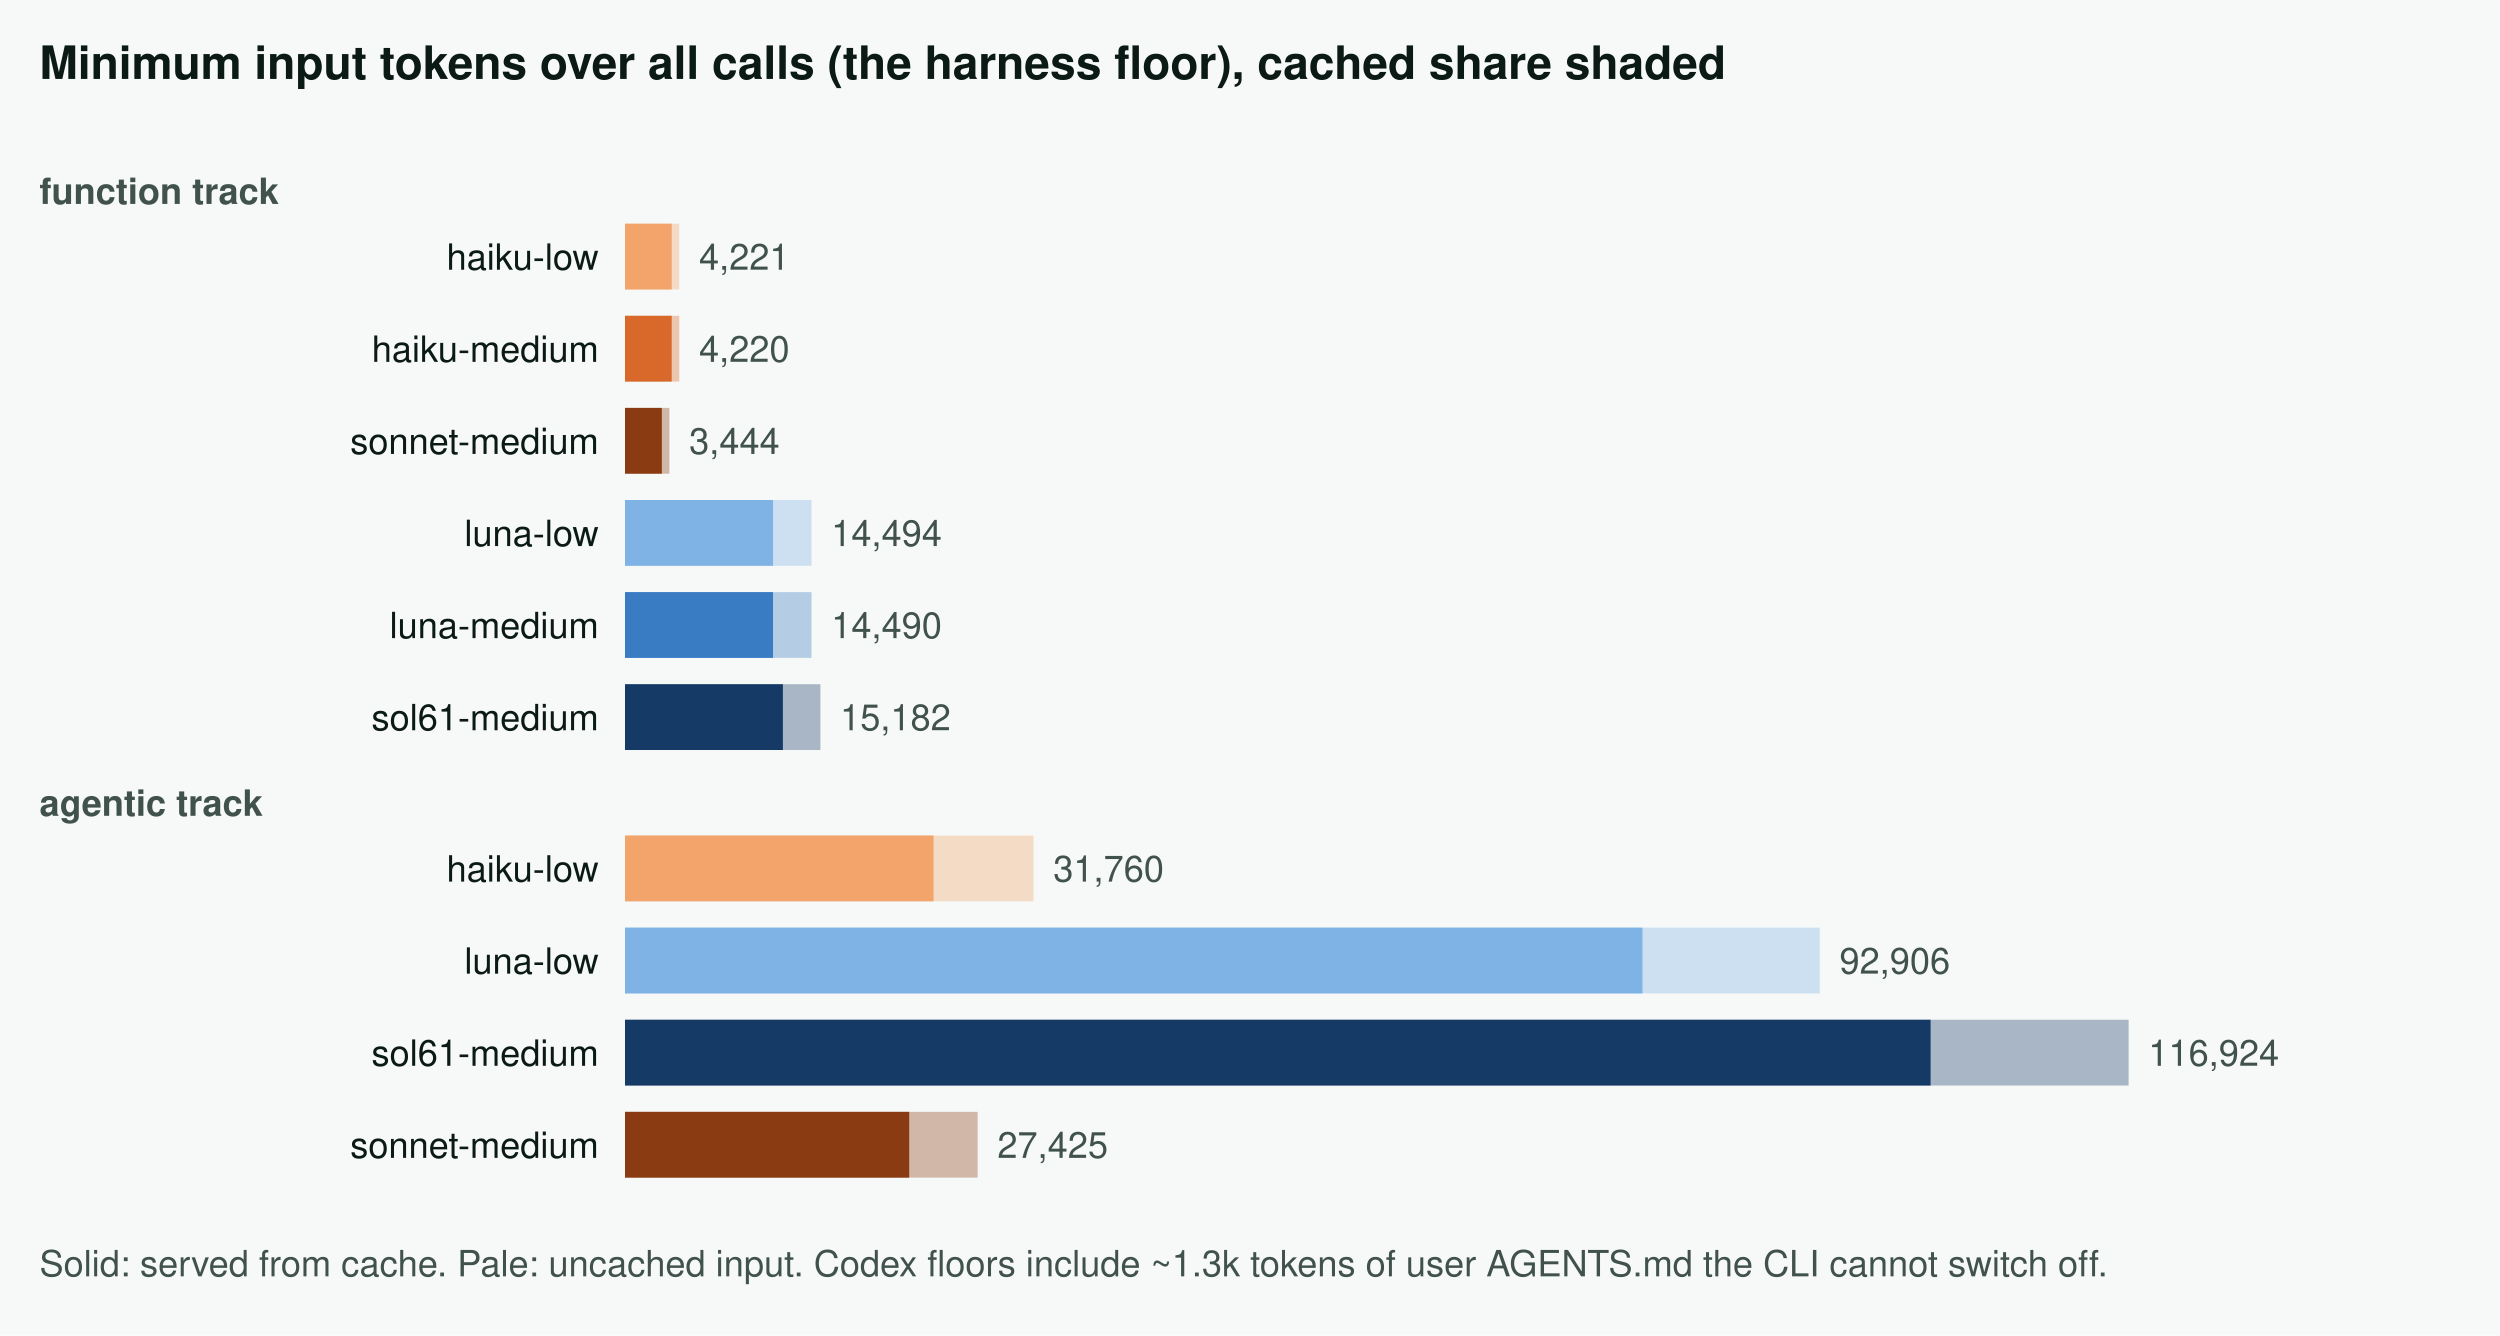
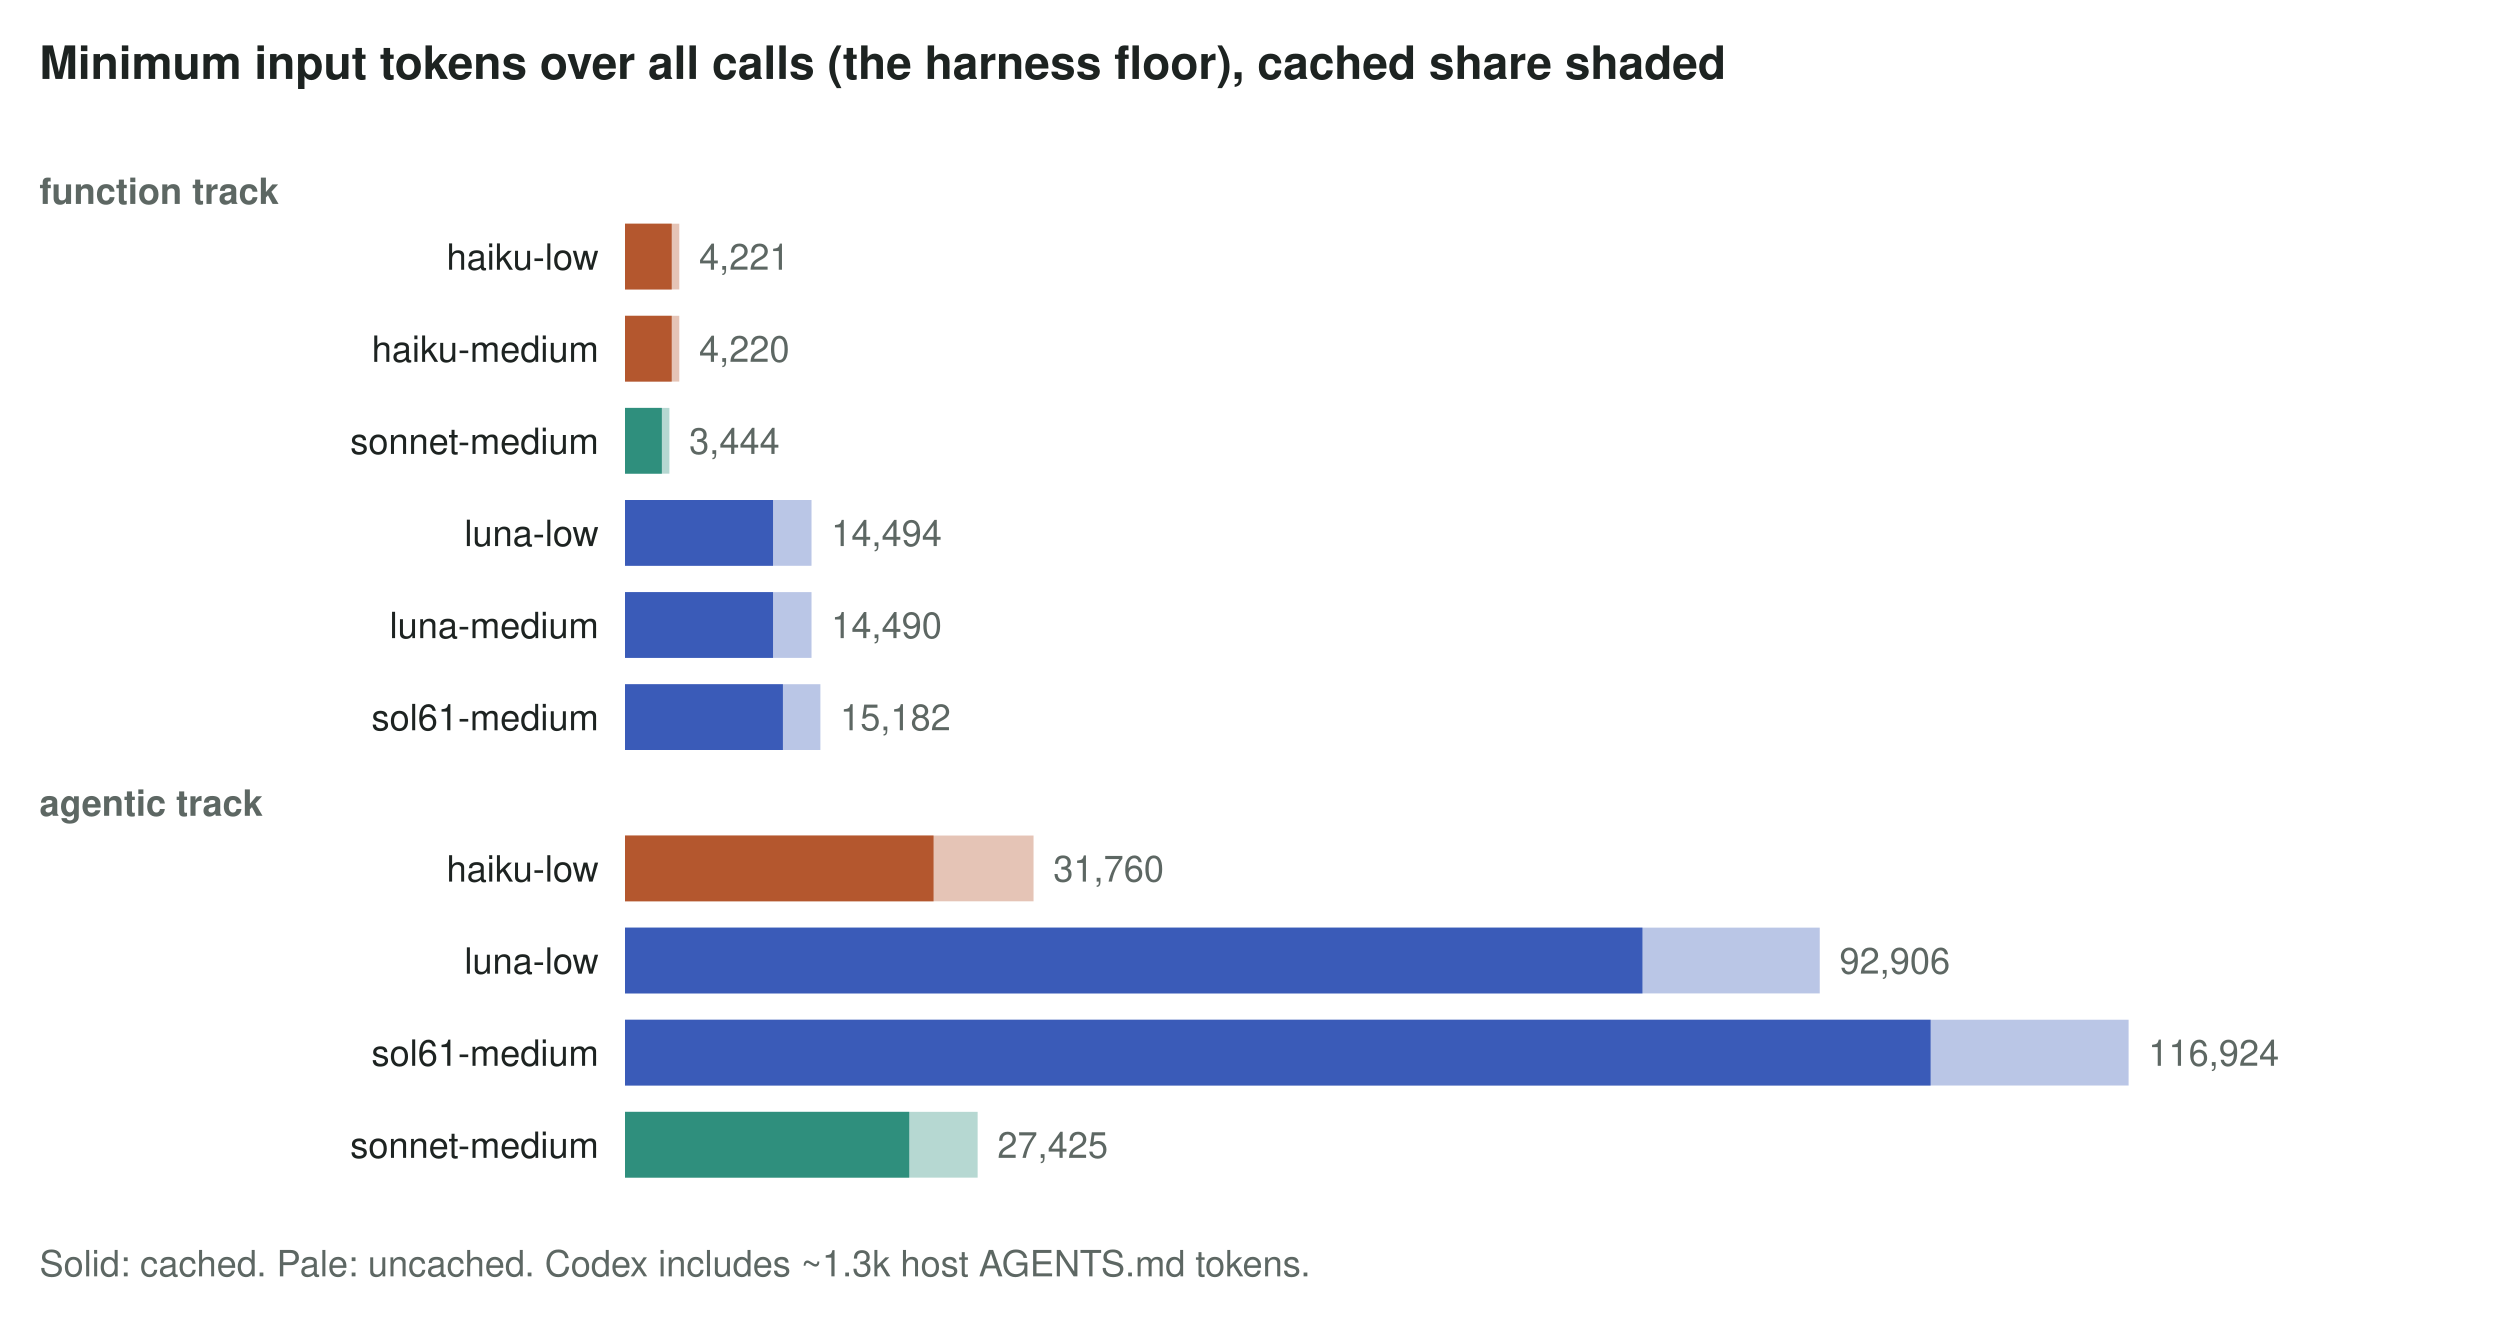
<svg xmlns="http://www.w3.org/2000/svg" viewBox="0 0 760 406" width="760" height="406" font-family="Hanken Grotesk, -apple-system, Segoe UI, Helvetica, Arial, sans-serif" font-size="12">
-   <rect width="760" height="406" fill="#f6f9f7" />
-   <text x="12.0" y="24.0" font-size="14" text-anchor="start" fill="#0c1a16" font-weight="600">Minimum input tokens over all calls (the harness floor), cached share shaded</text>
-   <text x="12.0" y="62.0" font-size="11" text-anchor="start" fill="#40524b" font-weight="600">function track</text>
-   <rect x="190" y="68" width="16.5" height="20" fill="#f2a46b" opacity="0.35" />
-   <rect x="190" y="68" width="14.2" height="20" fill="#f2a46b" />
-   <text x="182.0" y="82.0" font-size="11" text-anchor="end" fill="#0c1a16" font-weight="normal">haiku-low</text>
-   <text x="212.5" y="82.0" font-size="11" text-anchor="start" fill="#40524b" font-weight="normal">4,221</text>
-   <rect x="190" y="96" width="16.5" height="20" fill="#d9692a" opacity="0.35" />
-   <rect x="190" y="96" width="14.2" height="20" fill="#d9692a" />
-   <text x="182.0" y="110.0" font-size="11" text-anchor="end" fill="#0c1a16" font-weight="normal">haiku-medium</text>
-   <text x="212.5" y="110.0" font-size="11" text-anchor="start" fill="#40524b" font-weight="normal">4,220</text>
-   <rect x="190" y="124" width="13.5" height="20" fill="#8a3b12" opacity="0.35" />
-   <rect x="190" y="124" width="11.2" height="20" fill="#8a3b12" />
-   <text x="182.0" y="138.0" font-size="11" text-anchor="end" fill="#0c1a16" font-weight="normal">sonnet-medium</text>
-   <text x="209.5" y="138.0" font-size="11" text-anchor="start" fill="#40524b" font-weight="normal">3,444</text>
-   <rect x="190" y="152" width="56.7" height="20" fill="#7fb2e5" opacity="0.35" />
-   <rect x="190" y="152" width="45.0" height="20" fill="#7fb2e5" />
-   <text x="182.0" y="166.0" font-size="11" text-anchor="end" fill="#0c1a16" font-weight="normal">luna-low</text>
-   <text x="252.7" y="166.0" font-size="11" text-anchor="start" fill="#40524b" font-weight="normal">14,494</text>
-   <rect x="190" y="180" width="56.7" height="20" fill="#3a7cc4" opacity="0.35" />
-   <rect x="190" y="180" width="45.0" height="20" fill="#3a7cc4" />
-   <text x="182.0" y="194.0" font-size="11" text-anchor="end" fill="#0c1a16" font-weight="normal">luna-medium</text>
-   <text x="252.7" y="194.0" font-size="11" text-anchor="start" fill="#40524b" font-weight="normal">14,490</text>
-   <rect x="190" y="208" width="59.4" height="20" fill="#163a66" opacity="0.35" />
-   <rect x="190" y="208" width="48.0" height="20" fill="#163a66" />
-   <text x="182.0" y="222.0" font-size="11" text-anchor="end" fill="#0c1a16" font-weight="normal">sol61-medium</text>
-   <text x="255.4" y="222.0" font-size="11" text-anchor="start" fill="#40524b" font-weight="normal">15,182</text>
-   <text x="12.0" y="248.0" font-size="11" text-anchor="start" fill="#40524b" font-weight="600">agentic track</text>
-   <rect x="190" y="254" width="124.2" height="20" fill="#f2a46b" opacity="0.35" />
-   <rect x="190" y="254" width="93.8" height="20" fill="#f2a46b" />
-   <text x="182.0" y="268.0" font-size="11" text-anchor="end" fill="#0c1a16" font-weight="normal">haiku-low</text>
-   <text x="320.2" y="268.0" font-size="11" text-anchor="start" fill="#40524b" font-weight="normal">31,760</text>
-   <rect x="190" y="282" width="363.2" height="20" fill="#7fb2e5" opacity="0.35" />
-   <rect x="190" y="282" width="309.3" height="20" fill="#7fb2e5" />
-   <text x="182.0" y="296.0" font-size="11" text-anchor="end" fill="#0c1a16" font-weight="normal">luna-low</text>
-   <text x="559.2" y="296.0" font-size="11" text-anchor="start" fill="#40524b" font-weight="normal">92,906</text>
-   <rect x="190" y="310" width="457.1" height="20" fill="#163a66" opacity="0.35" />
-   <rect x="190" y="310" width="396.9" height="20" fill="#163a66" />
-   <text x="182.0" y="324.0" font-size="11" text-anchor="end" fill="#0c1a16" font-weight="normal">sol61-medium</text>
-   <text x="653.1" y="324.0" font-size="11" text-anchor="start" fill="#40524b" font-weight="normal">116,924</text>
-   <rect x="190" y="338" width="107.2" height="20" fill="#8a3b12" opacity="0.35" />
-   <rect x="190" y="338" width="86.4" height="20" fill="#8a3b12" />
-   <text x="182.0" y="352.0" font-size="11" text-anchor="end" fill="#0c1a16" font-weight="normal">sonnet-medium</text>
-   <text x="303.2" y="352.0" font-size="11" text-anchor="start" fill="#40524b" font-weight="normal">27,425</text>
-   <text x="12.0" y="388.0" font-size="11" text-anchor="start" fill="#40524b" font-weight="normal">Solid: served from cache. Pale: uncached input. Codex floors include ~1.3k tokens of user AGENTS.md the CLI cannot switch off.</text>
+   <rect width="760" height="406" fill="var(--panel,#ffffff)" />
+   <text x="12.0" y="24.0" font-size="14" text-anchor="start" style="fill:var(--fg,#1d2321)" font-weight="600">Minimum input tokens over all calls (the harness floor), cached share shaded</text>
+   <text x="12.0" y="62.0" font-size="11" text-anchor="start" style="fill:var(--muted,#5d6763)" font-weight="600">function track</text>
+   <rect x="190" y="68" width="16.5" height="20" fill="var(--claude,#b4572e)" opacity="0.35" />
+   <rect x="190" y="68" width="14.2" height="20" fill="var(--claude,#b4572e)" />
+   <text x="182.0" y="82.0" font-size="11" text-anchor="end" style="fill:var(--fg,#1d2321)" font-weight="normal">haiku-low</text>
+   <text x="212.5" y="82.0" font-size="11" text-anchor="start" style="fill:var(--muted,#5d6763)" font-weight="normal">4,221</text>
+   <rect x="190" y="96" width="16.5" height="20" fill="var(--claude,#b4572e)" opacity="0.35" />
+   <rect x="190" y="96" width="14.2" height="20" fill="var(--claude,#b4572e)" />
+   <text x="182.0" y="110.0" font-size="11" text-anchor="end" style="fill:var(--fg,#1d2321)" font-weight="normal">haiku-medium</text>
+   <text x="212.5" y="110.0" font-size="11" text-anchor="start" style="fill:var(--muted,#5d6763)" font-weight="normal">4,220</text>
+   <rect x="190" y="124" width="13.5" height="20" fill="var(--sonnet,#2f8f7d)" opacity="0.35" />
+   <rect x="190" y="124" width="11.2" height="20" fill="var(--sonnet,#2f8f7d)" />
+   <text x="182.0" y="138.0" font-size="11" text-anchor="end" style="fill:var(--fg,#1d2321)" font-weight="normal">sonnet-medium</text>
+   <text x="209.5" y="138.0" font-size="11" text-anchor="start" style="fill:var(--muted,#5d6763)" font-weight="normal">3,444</text>
+   <rect x="190" y="152" width="56.7" height="20" fill="var(--codex,#3a5bb8)" opacity="0.35" />
+   <rect x="190" y="152" width="45.0" height="20" fill="var(--codex,#3a5bb8)" />
+   <text x="182.0" y="166.0" font-size="11" text-anchor="end" style="fill:var(--fg,#1d2321)" font-weight="normal">luna-low</text>
+   <text x="252.7" y="166.0" font-size="11" text-anchor="start" style="fill:var(--muted,#5d6763)" font-weight="normal">14,494</text>
+   <rect x="190" y="180" width="56.7" height="20" fill="var(--codex,#3a5bb8)" opacity="0.35" />
+   <rect x="190" y="180" width="45.0" height="20" fill="var(--codex,#3a5bb8)" />
+   <text x="182.0" y="194.0" font-size="11" text-anchor="end" style="fill:var(--fg,#1d2321)" font-weight="normal">luna-medium</text>
+   <text x="252.7" y="194.0" font-size="11" text-anchor="start" style="fill:var(--muted,#5d6763)" font-weight="normal">14,490</text>
+   <rect x="190" y="208" width="59.4" height="20" fill="var(--codex,#3a5bb8)" opacity="0.35" />
+   <rect x="190" y="208" width="48.0" height="20" fill="var(--codex,#3a5bb8)" />
+   <text x="182.0" y="222.0" font-size="11" text-anchor="end" style="fill:var(--fg,#1d2321)" font-weight="normal">sol61-medium</text>
+   <text x="255.4" y="222.0" font-size="11" text-anchor="start" style="fill:var(--muted,#5d6763)" font-weight="normal">15,182</text>
+   <text x="12.0" y="248.0" font-size="11" text-anchor="start" style="fill:var(--muted,#5d6763)" font-weight="600">agentic track</text>
+   <rect x="190" y="254" width="124.2" height="20" fill="var(--claude,#b4572e)" opacity="0.35" />
+   <rect x="190" y="254" width="93.8" height="20" fill="var(--claude,#b4572e)" />
+   <text x="182.0" y="268.0" font-size="11" text-anchor="end" style="fill:var(--fg,#1d2321)" font-weight="normal">haiku-low</text>
+   <text x="320.2" y="268.0" font-size="11" text-anchor="start" style="fill:var(--muted,#5d6763)" font-weight="normal">31,760</text>
+   <rect x="190" y="282" width="363.2" height="20" fill="var(--codex,#3a5bb8)" opacity="0.35" />
+   <rect x="190" y="282" width="309.3" height="20" fill="var(--codex,#3a5bb8)" />
+   <text x="182.0" y="296.0" font-size="11" text-anchor="end" style="fill:var(--fg,#1d2321)" font-weight="normal">luna-low</text>
+   <text x="559.2" y="296.0" font-size="11" text-anchor="start" style="fill:var(--muted,#5d6763)" font-weight="normal">92,906</text>
+   <rect x="190" y="310" width="457.1" height="20" fill="var(--codex,#3a5bb8)" opacity="0.35" />
+   <rect x="190" y="310" width="396.9" height="20" fill="var(--codex,#3a5bb8)" />
+   <text x="182.0" y="324.0" font-size="11" text-anchor="end" style="fill:var(--fg,#1d2321)" font-weight="normal">sol61-medium</text>
+   <text x="653.1" y="324.0" font-size="11" text-anchor="start" style="fill:var(--muted,#5d6763)" font-weight="normal">116,924</text>
+   <rect x="190" y="338" width="107.2" height="20" fill="var(--sonnet,#2f8f7d)" opacity="0.35" />
+   <rect x="190" y="338" width="86.4" height="20" fill="var(--sonnet,#2f8f7d)" />
+   <text x="182.0" y="352.0" font-size="11" text-anchor="end" style="fill:var(--fg,#1d2321)" font-weight="normal">sonnet-medium</text>
+   <text x="303.2" y="352.0" font-size="11" text-anchor="start" style="fill:var(--muted,#5d6763)" font-weight="normal">27,425</text>
+   <text x="12.0" y="388.0" font-size="11" text-anchor="start" style="fill:var(--muted,#5d6763)" font-weight="normal">Solid: cached. Pale: uncached. Codex includes ~1.3k host AGENTS.md tokens.</text>
</svg>
